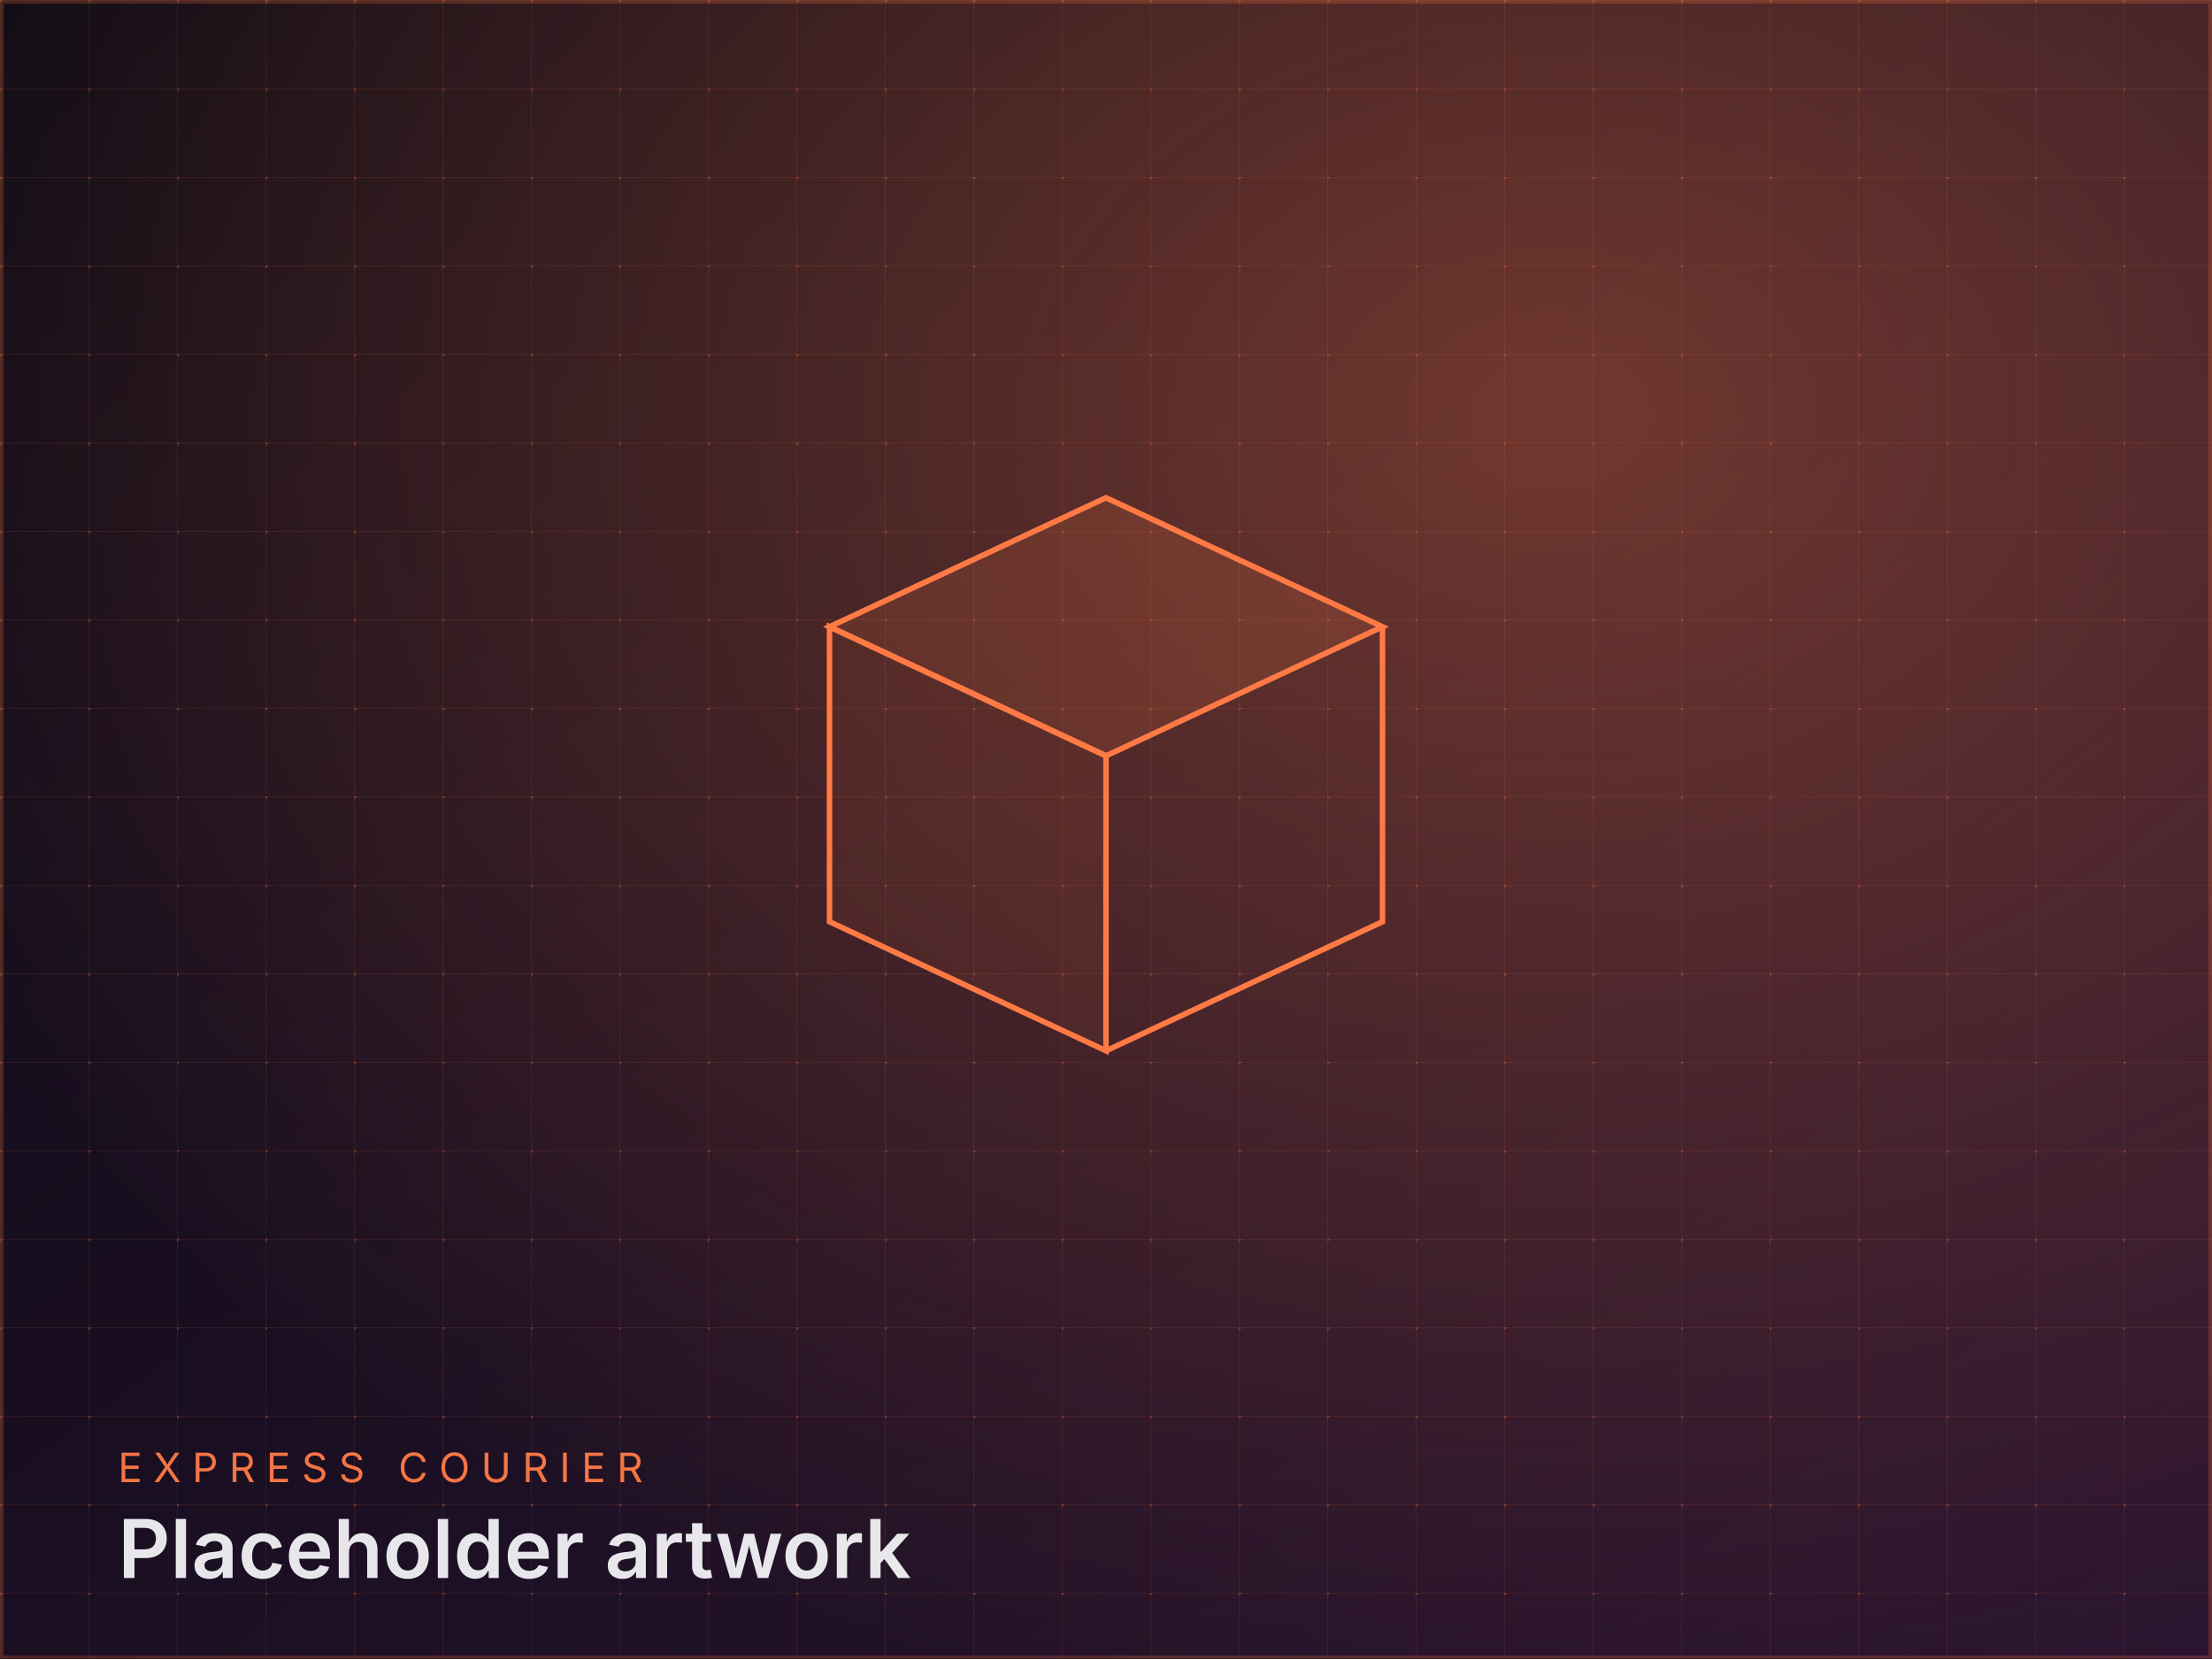
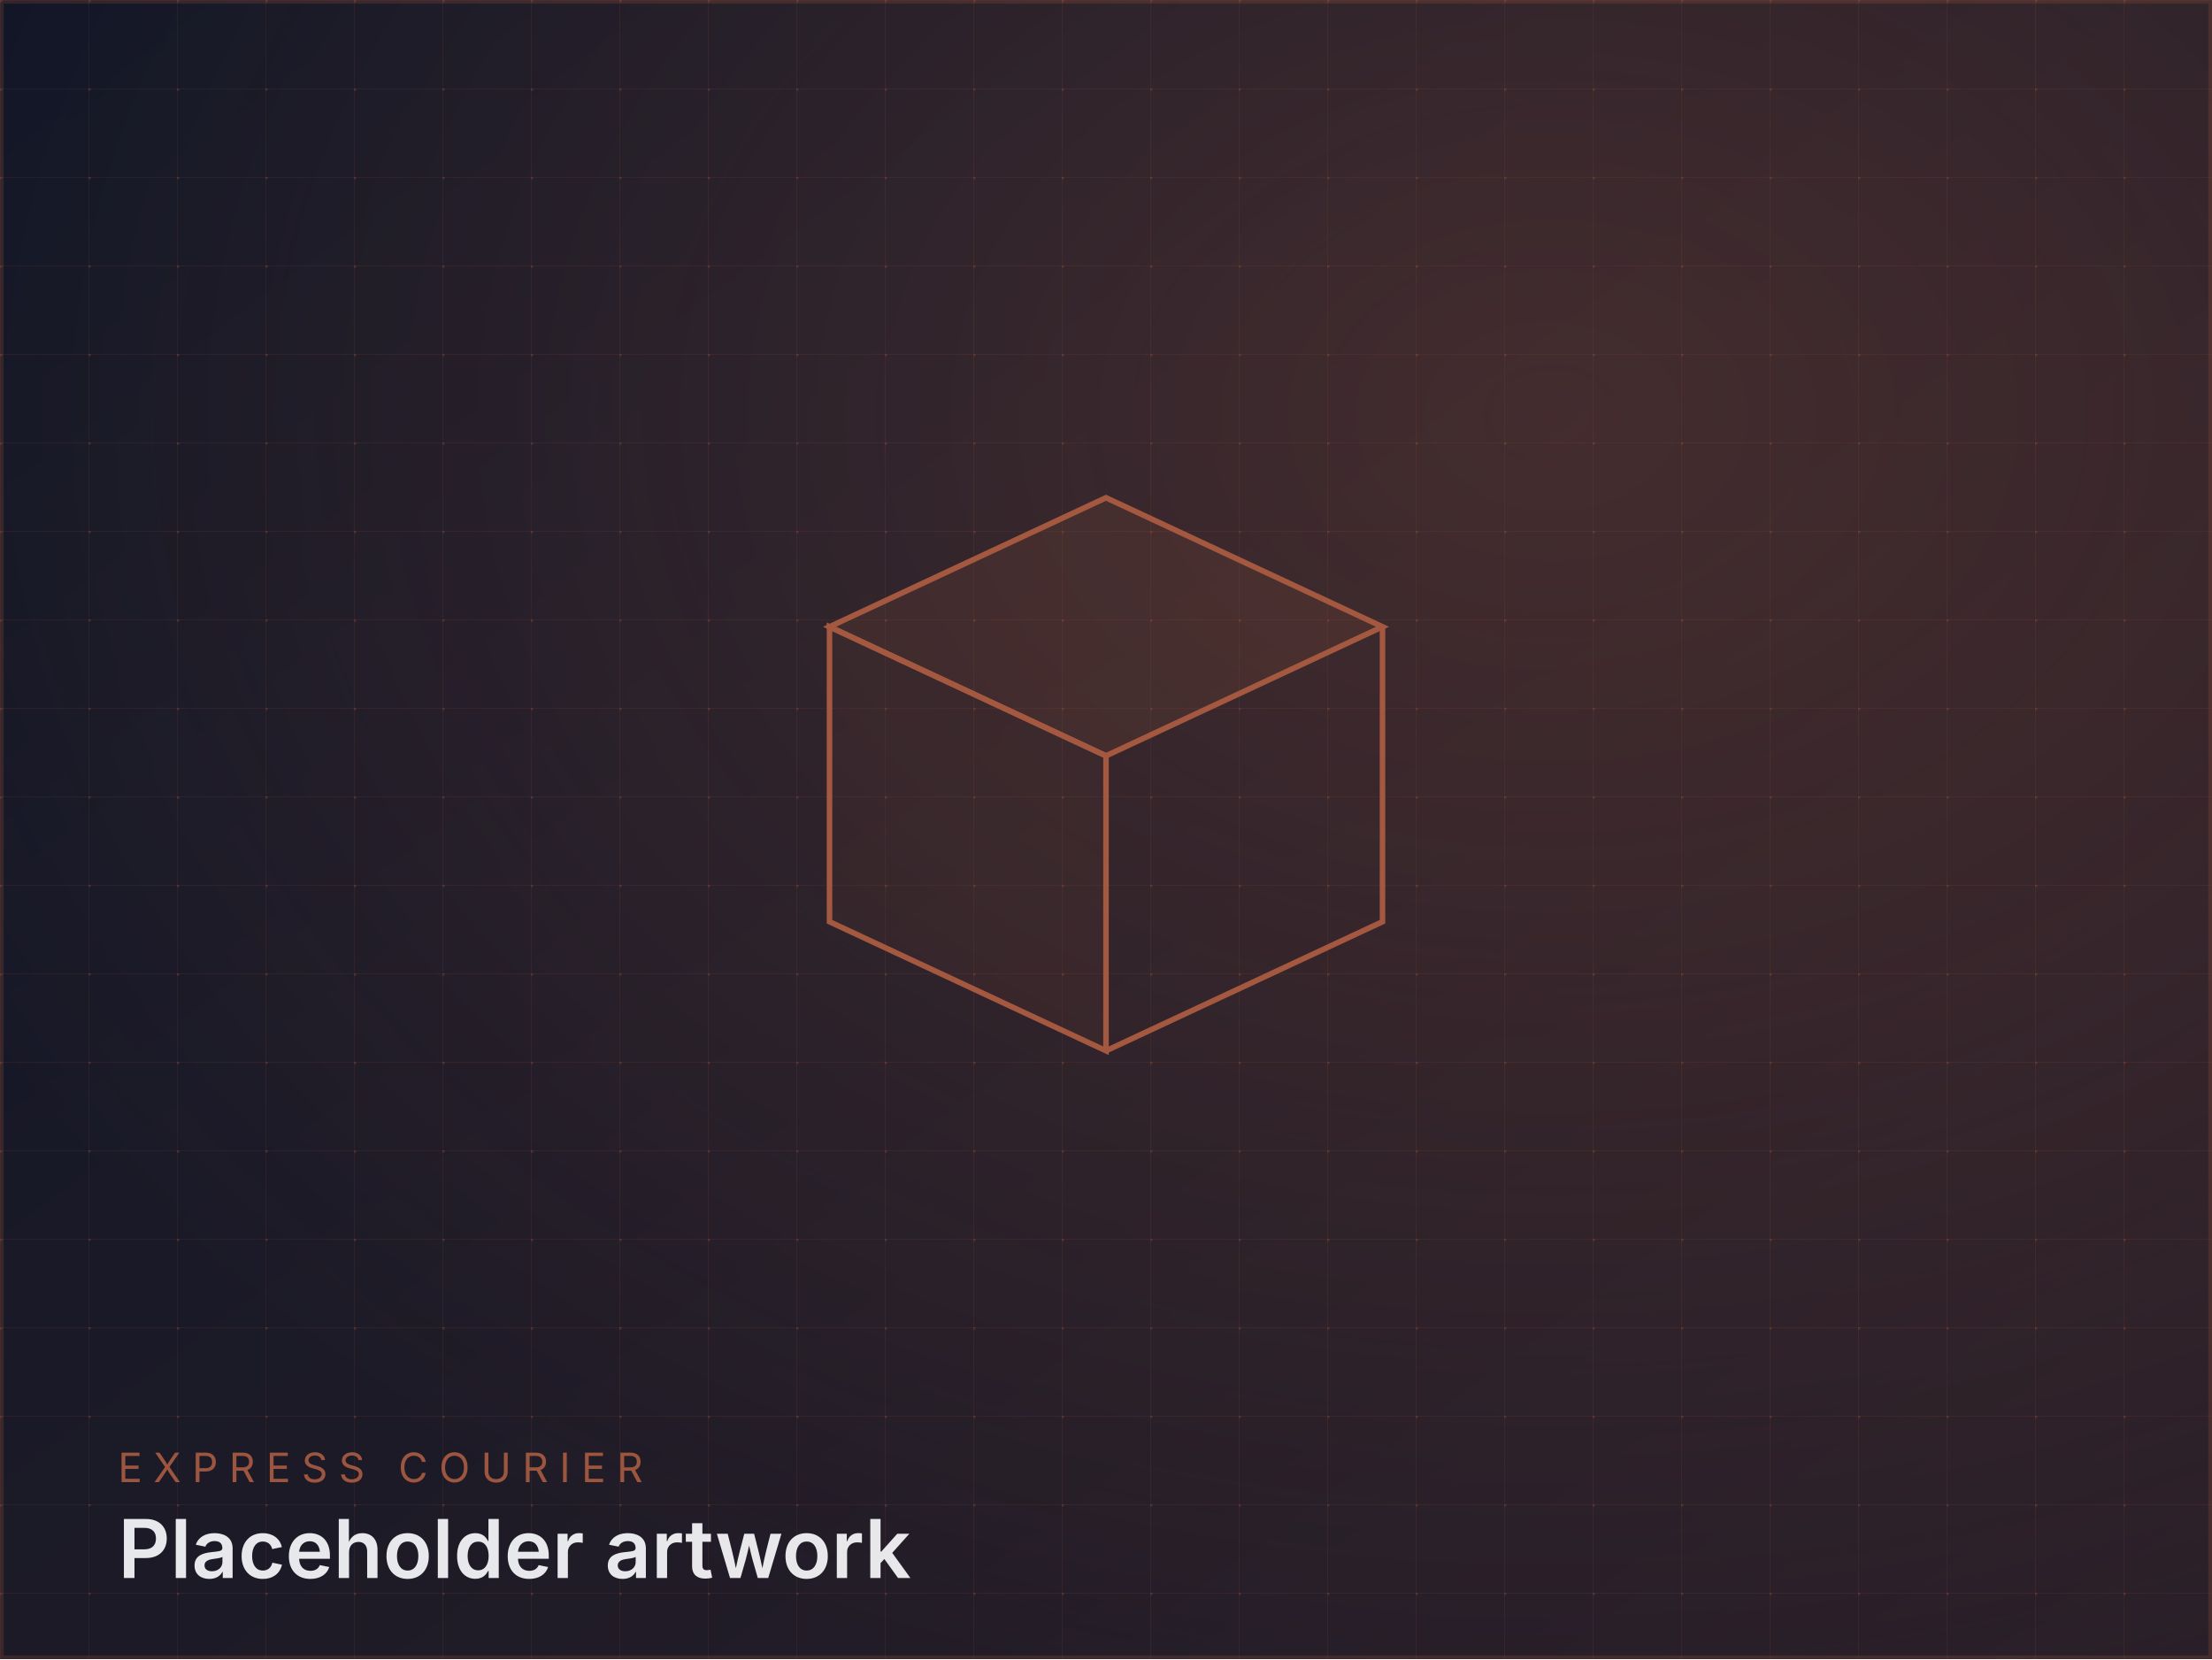
<svg xmlns="http://www.w3.org/2000/svg" viewBox="0 0 1200 900" width="1200" height="900" role="img" aria-label="Placeholder artwork">
  <defs>
    <linearGradient id="g" x1="0" y1="0" x2="1" y2="1">
-       <stop offset="0" stop-color="#0b0a14" />
-       <stop offset="1" stop-color="#2a1430" />
+       <stop offset="0" stop-color="#0e1526" />
+       <stop offset="1" stop-color="#2a1f28" />
    </linearGradient>
    <radialGradient id="glow" cx="0.7" cy="0.25" r="0.8">
-       <stop offset="0" stop-color="#ff7a45" stop-opacity=".38" />
-       <stop offset="1" stop-color="#ff7a45" stop-opacity="0" />
+       <stop offset="0" stop-color="#a3583f" stop-opacity=".3" />
+       <stop offset="1" stop-color="#a3583f" stop-opacity="0" />
    </radialGradient>
    <pattern id="grid" width="48" height="48" patternUnits="userSpaceOnUse">
-       <path d="M48 0H0v48" fill="none" stroke="#ff7a45" stroke-opacity=".10" stroke-width="1" />
-       <circle cx="0" cy="0" r="1.4" fill="#ff7a45" fill-opacity=".28" />
+       <path d="M48 0H0v48" fill="none" stroke="#a3583f" stroke-opacity=".12" stroke-width="1" />
+       <circle cx="0" cy="0" r="1.4" fill="#a3583f" fill-opacity=".3" />
    </pattern>
  </defs>
  <rect width="1200" height="900" fill="url(#g)" />
  <rect width="1200" height="900" fill="url(#grid)" />
  <rect width="1200" height="900" fill="url(#glow)" />
-   <g transform="translate(600 410)" stroke="#ff7a45" stroke-width="3" fill="none">
-     <path d="M-150 -70 L0 -140 L150 -70 L0 0 Z" fill="#ff7a45" fill-opacity=".14" />
-     <path d="M-150 -70 V90 L0 160 V0 Z" fill="#ff7a45" fill-opacity=".07" />
+   <g transform="translate(600 410)" stroke="#a3583f" stroke-width="3" fill="none">
+     <path d="M-150 -70 L0 -140 L150 -70 L0 0 Z" fill="#a3583f" fill-opacity=".14" />
+     <path d="M-150 -70 V90 L0 160 V0 Z" fill="#a3583f" fill-opacity=".07" />
    <path d="M150 -70 V90 L0 160" />
  </g>
  <g font-family="'Space Grotesk',Inter,system-ui,sans-serif" fill="#f8fafc">
-     <text x="64" y="804" font-size="22" letter-spacing="6" fill="#ff7a45" opacity=".95">EXPRESS COURIER</text>
+     <text x="64" y="804" font-size="22" letter-spacing="6" fill="#a3583f" opacity=".95">EXPRESS COURIER</text>
    <text x="64" y="856" font-size="44" font-weight="600" opacity=".92">Placeholder artwork</text>
  </g>
-   <rect x="1" y="1" width="1198" height="898" fill="none" stroke="#ff7a45" stroke-opacity=".22" stroke-width="2" />
+   <rect x="1" y="1" width="1198" height="898" fill="none" stroke="#a3583f" stroke-opacity=".22" stroke-width="2" />
</svg>
